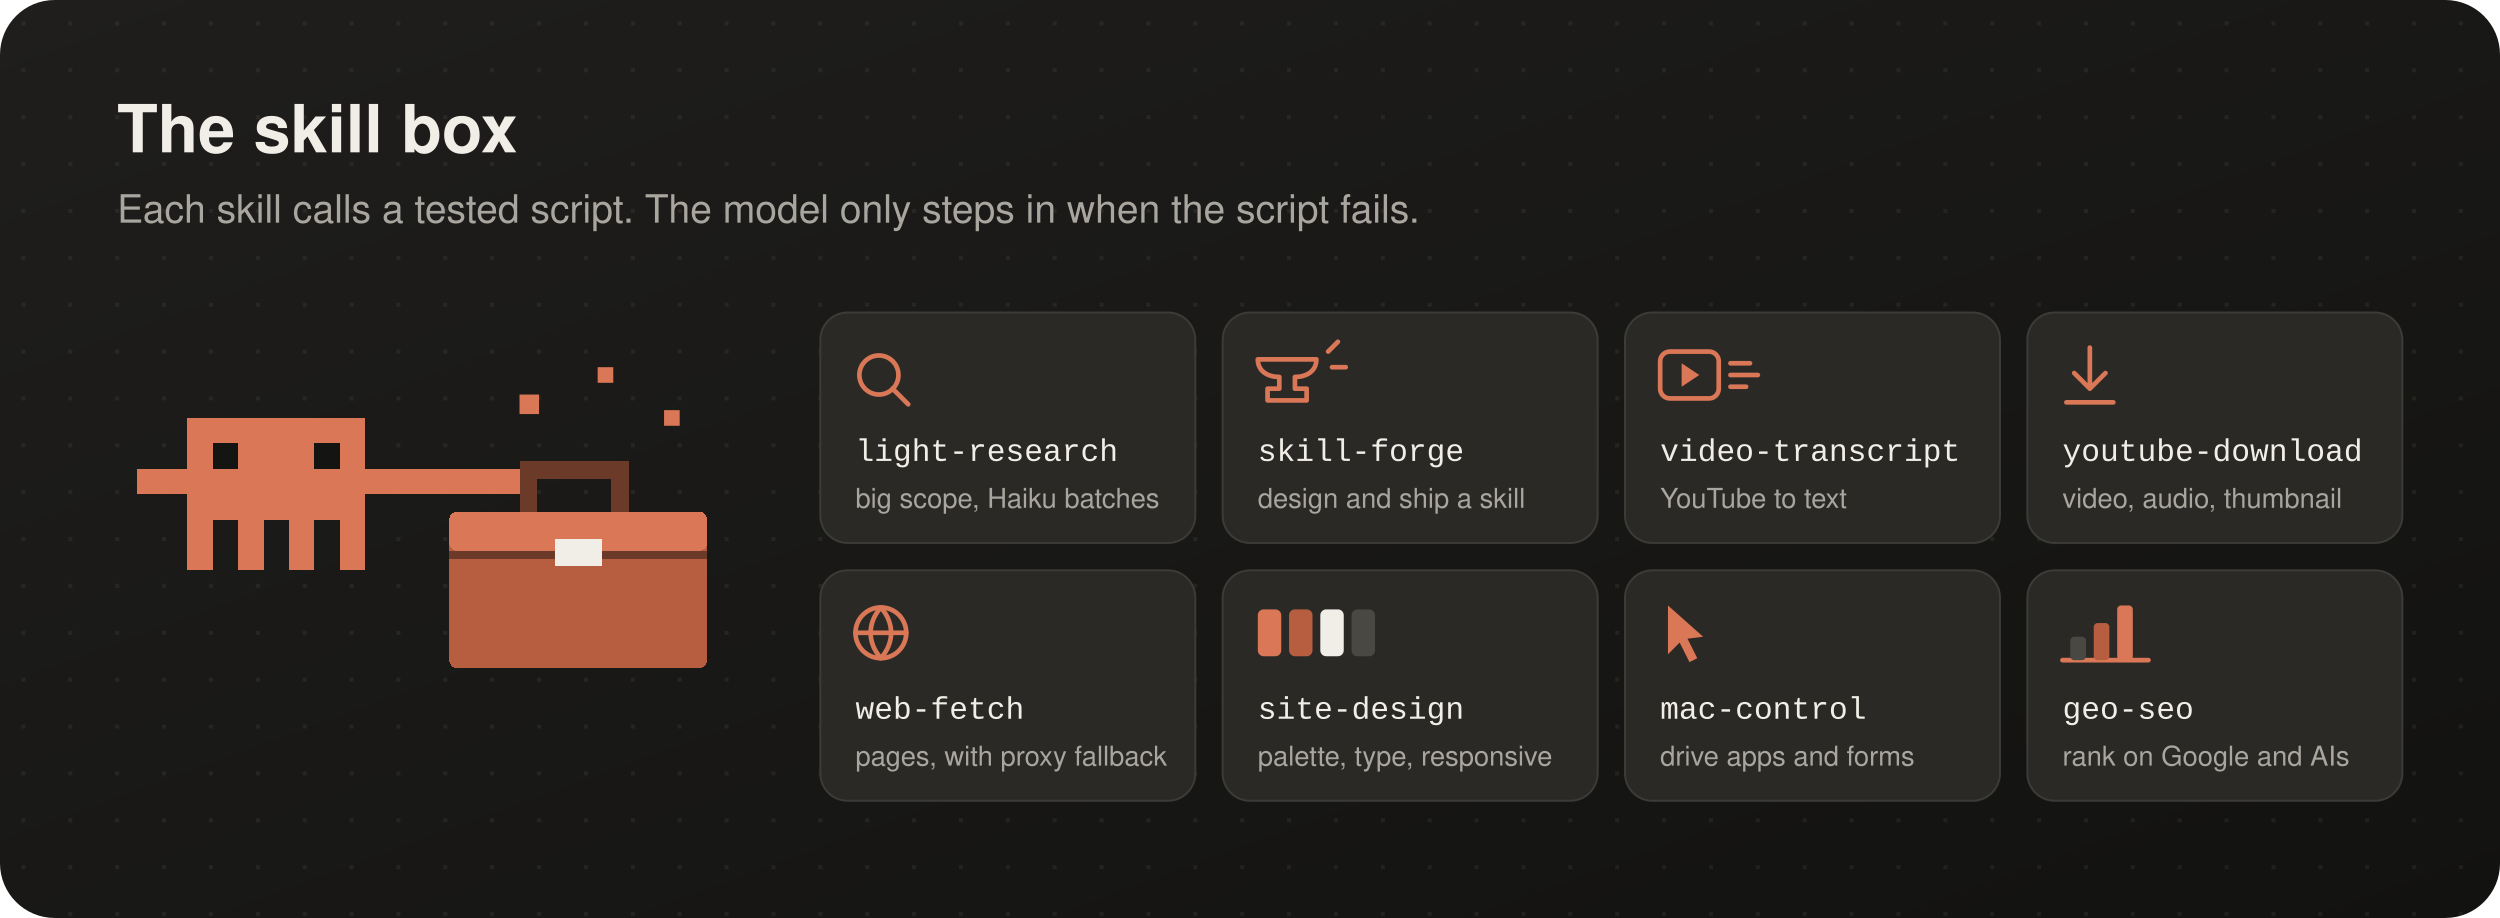
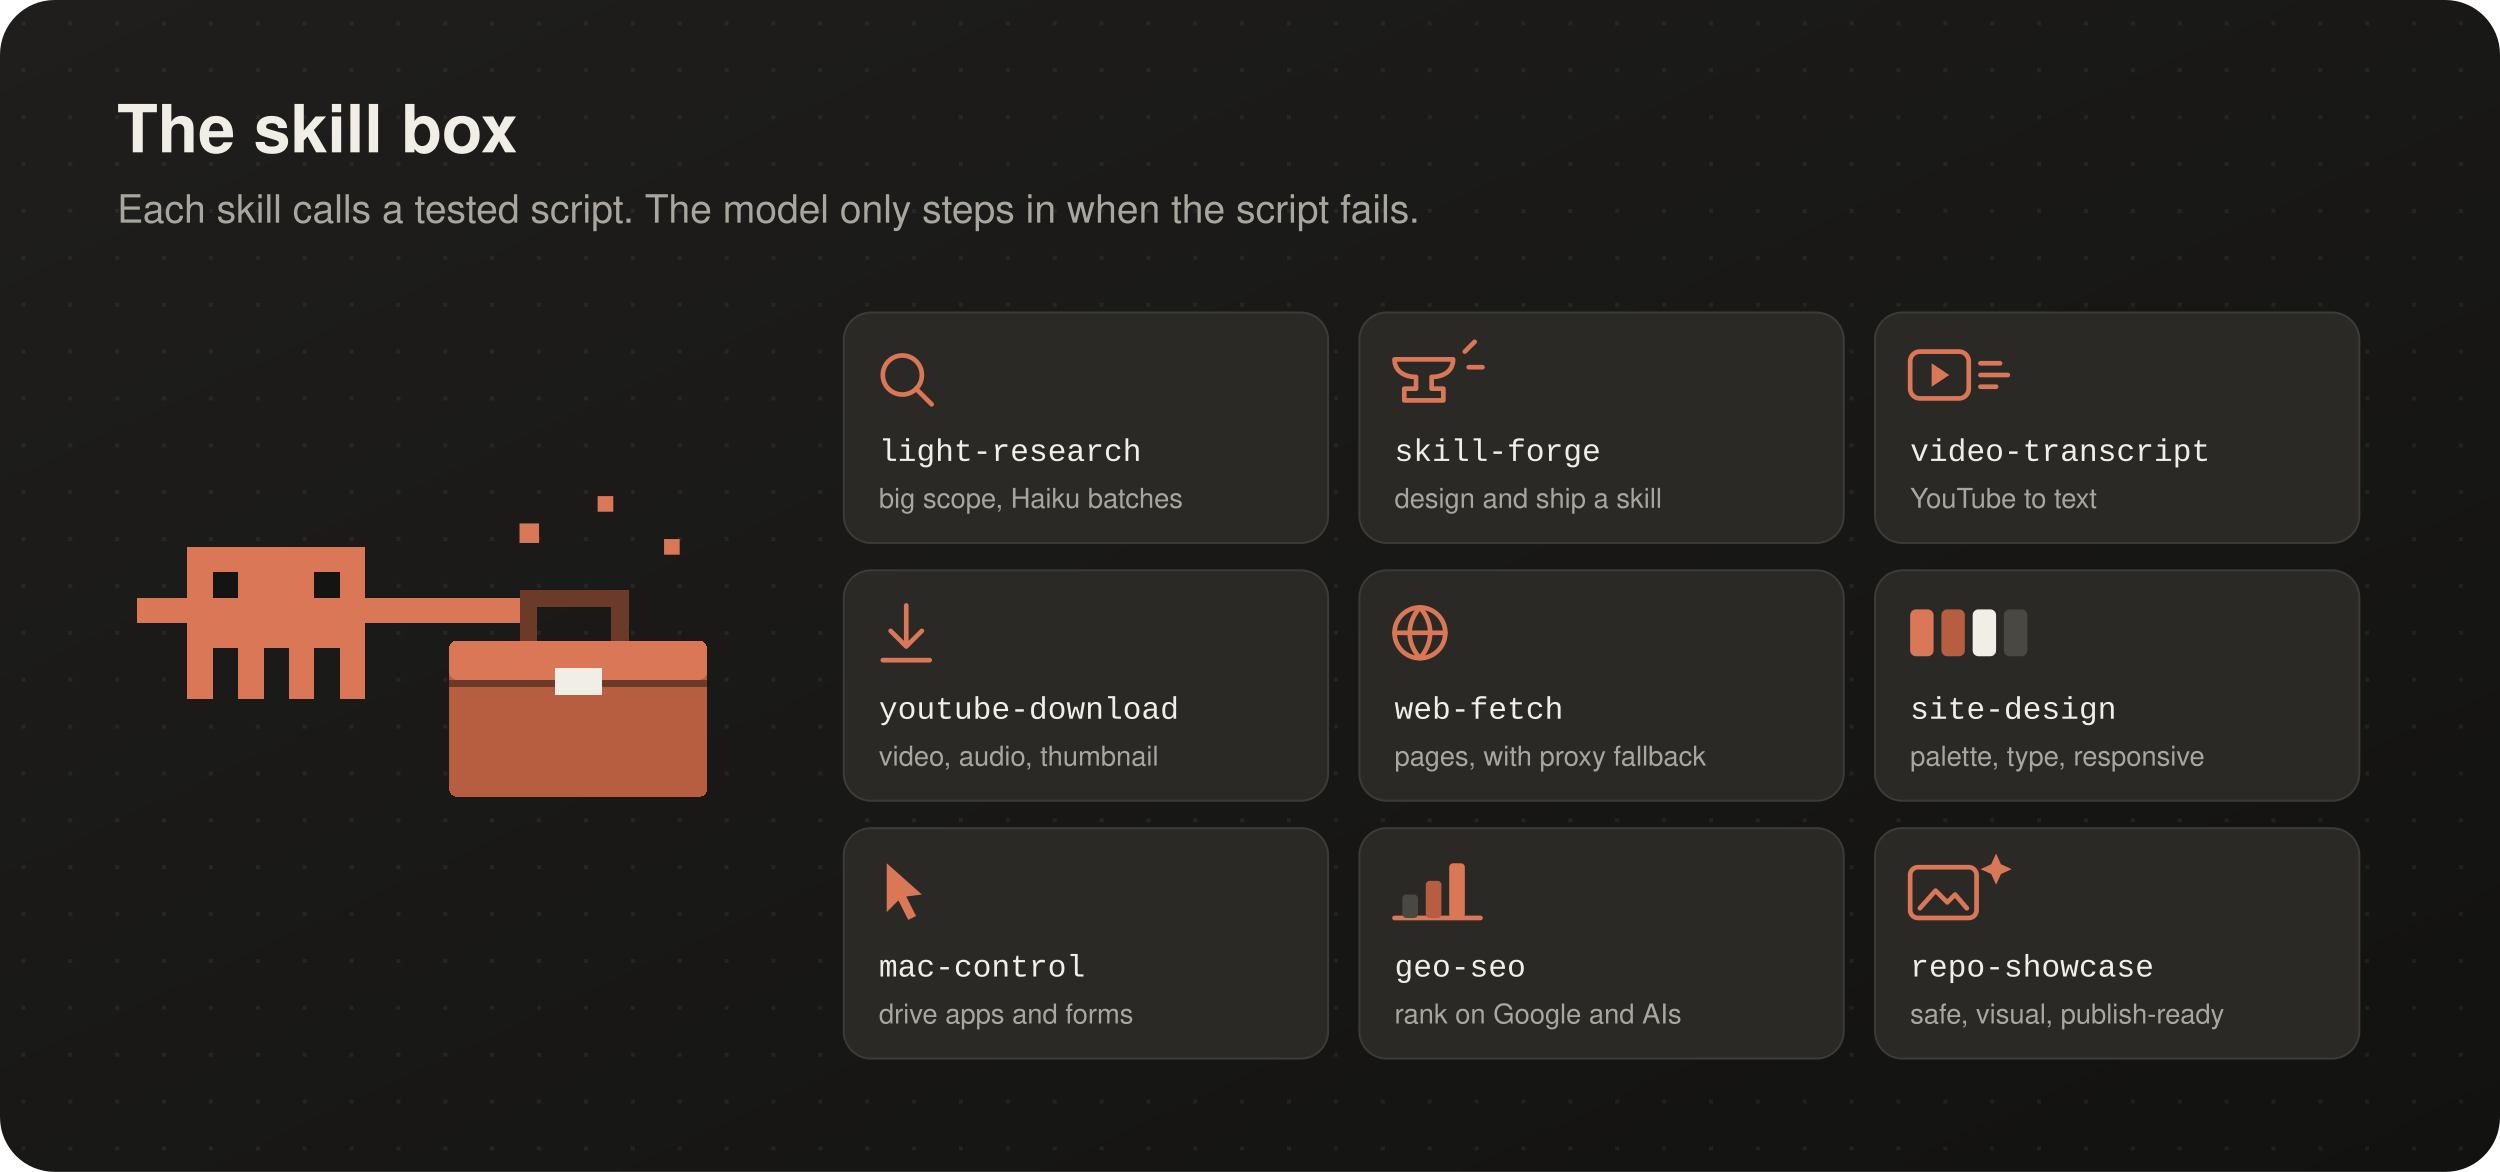
- <svg xmlns="http://www.w3.org/2000/svg" viewBox="0 0 1280 470" width="1280" height="470" role="img" aria-labelledby="t d">
+ <svg xmlns="http://www.w3.org/2000/svg" viewBox="0 0 1280 600" width="1280" height="600" role="img" aria-labelledby="t d">
  <defs>
    <style>
      .mono { font-family: ui-monospace, SFMono-Regular, Menlo, Consolas, "Liberation Mono", monospace; }
      .sans { font-family: -apple-system, BlinkMacSystemFont, "Segoe UI", Helvetica, Arial, sans-serif; }
      .eye { animation: blink 4s infinite; transform-box: fill-box; transform-origin: center; }
      .bob { animation: bob 2.6s ease-in-out infinite; }
      .pop { animation: pop 2.6s ease-in-out infinite; }
      @keyframes blink { 0%, 90%, 100% { transform: scaleY(1); } 94% { transform: scaleY(0.1); } }
      @keyframes bob { 0%, 100% { transform: translateY(0); } 50% { transform: translateY(-5px); } }
      @keyframes pop { 0%, 100% { opacity: 0.2; transform: translateY(0); } 50% { opacity: 1; transform: translateY(-10px); } }
      @media (prefers-reduced-motion: reduce) { * { animation: none !important; } }
      .card { fill: #2A2926; stroke: #3D3B37; }
      .ic { fill: none; stroke: #D97757; stroke-width: 2.4; stroke-linecap: round; stroke-linejoin: round; }
    </style>
    <linearGradient id="bg" x1="0" y1="0" x2="1" y2="1">
      <stop offset="0" stop-color="#1F1E1C" />
      <stop offset="1" stop-color="#121211" />
    </linearGradient>
    <pattern id="dots" width="24" height="24" patternUnits="userSpaceOnUse">
      <rect x="11" y="11" width="2" height="2" fill="#F0EEE6" opacity="0.06" />
    </pattern>
    <g id="clawd" shape-rendering="crispEdges">
      <rect x="2" y="0" width="7" height="4" fill="#D97757" />
      <rect x="0" y="2" width="2" height="1" fill="#D97757" />
      <rect x="9" y="2" width="2" height="1" fill="#D97757" />
      <rect x="2" y="4" width="1" height="2" fill="#D97757" />
      <rect x="4" y="4" width="1" height="2" fill="#D97757" />
      <rect x="6" y="4" width="1" height="2" fill="#D97757" />
      <rect x="8" y="4" width="1" height="2" fill="#D97757" />
      <rect class="eye" x="3" y="1" width="1" height="1" fill="#141413" />
      <rect class="eye" x="7" y="1" width="1" height="1" fill="#141413" />
    </g>
  </defs>
-   <rect width="1280" height="470" rx="28" fill="url(#bg)" />
-   <rect width="1280" height="470" rx="28" fill="url(#dots)" />
+   <rect width="1280" height="600" rx="28" fill="url(#bg)" />
+   <rect width="1280" height="600" rx="28" fill="url(#dots)" />
  <g class="sans">
    <text x="60" y="78" font-size="34" font-weight="700" fill="#F0EEE6">The skill box</text>
    <text x="60" y="114" font-size="20" fill="#A8A69E">Each skill calls a tested script. The model only steps in when the script fails.</text>
  </g>
-   <g transform="translate(70 214)">
+   <g transform="translate(70 280)">
    <g class="bob">
      <g transform="scale(13)">
        <use href="#clawd" />
      </g>
      <g shape-rendering="crispEdges">
        <rect x="143" y="26" width="58" height="13" fill="#D97757" />
        <rect x="196" y="22" width="56" height="9" fill="#6B3A28" />
        <rect x="196" y="22" width="9" height="28" fill="#6B3A28" />
        <rect x="243" y="22" width="9" height="28" fill="#6B3A28" />
        <rect x="160" y="48" width="132" height="80" rx="4" fill="#B65E3F" />
        <rect x="160" y="48" width="132" height="20" rx="4" fill="#D97757" />
        <rect x="160" y="68" width="132" height="4" fill="#6B3A28" />
        <rect x="214" y="62" width="24" height="14" fill="#F0EEE6" />
      </g>
    </g>
    <g fill="#D97757">
      <rect class="pop" x="196" y="-12" width="10" height="10" />
      <rect class="pop" x="236" y="-26" width="8" height="8" style="animation-delay:-0.9s" />
      <rect class="pop" x="270" y="-4" width="8" height="8" style="animation-delay:-1.7s" />
    </g>
  </g>
  <g class="sans">
-     <g transform="translate(420 160)">
-       <rect class="card" width="192" height="118" rx="14" />
+     <g transform="translate(432 160)">
+       <rect class="card" width="248" height="118" rx="14" />
      <circle class="ic" cx="30" cy="32" r="10" />
      <path class="ic" d="M37 39l8 8" />
      <text x="18" y="76" class="mono" font-size="16" fill="#F0EEE6">light-research</text>
      <text x="18" y="100" font-size="14" fill="#A8A69E">big scope, Haiku batches</text>
    </g>
-     <g transform="translate(626 160)">
-       <rect class="card" width="192" height="118" rx="14" />
+     <g transform="translate(696 160)">
+       <rect class="card" width="248" height="118" rx="14" />
      <path class="ic" d="M18 24h30c0 6-5 9-11 9v6h6v6H23v-6h6v-6c-6 0-11-3-11-9z" />
      <path class="ic" d="M54 20l5-5M56 28h7" />
      <text x="18" y="76" class="mono" font-size="16" fill="#F0EEE6">skill-forge</text>
      <text x="18" y="100" font-size="14" fill="#A8A69E">design and ship a skill</text>
    </g>
-     <g transform="translate(832 160)">
-       <rect class="card" width="192" height="118" rx="14" />
+     <g transform="translate(960 160)">
+       <rect class="card" width="248" height="118" rx="14" />
      <rect class="ic" x="18" y="20" width="30" height="24" rx="5" />
      <path d="M29 26v12l9-6z" fill="#D97757" />
      <path class="ic" d="M54 26h10M54 32h14M54 38h8" />
      <text x="18" y="76" class="mono" font-size="16" fill="#F0EEE6">video-transcript</text>
      <text x="18" y="100" font-size="14" fill="#A8A69E">YouTube to text</text>
    </g>
-     <g transform="translate(1038 160)">
-       <rect class="card" width="192" height="118" rx="14" />
+     <g transform="translate(432 292)">
+       <rect class="card" width="248" height="118" rx="14" />
      <path class="ic" d="M32 18v20M24 31l8 8 8-8M20 46h24" />
      <text x="18" y="76" class="mono" font-size="16" fill="#F0EEE6">youtube-download</text>
      <text x="18" y="100" font-size="14" fill="#A8A69E">video, audio, thumbnail</text>
    </g>
-     <g transform="translate(420 292)">
-       <rect class="card" width="192" height="118" rx="14" />
+     <g transform="translate(696 292)">
+       <rect class="card" width="248" height="118" rx="14" />
      <circle class="ic" cx="31" cy="32" r="13" />
      <path class="ic" d="M18 32h26M31 19c-7 8-7 18 0 26M31 19c7 8 7 18 0 26" />
      <text x="18" y="76" class="mono" font-size="16" fill="#F0EEE6">web-fetch</text>
      <text x="18" y="100" font-size="14" fill="#A8A69E">pages, with proxy fallback</text>
    </g>
-     <g transform="translate(626 292)">
-       <rect class="card" width="192" height="118" rx="14" />
+     <g transform="translate(960 292)">
+       <rect class="card" width="248" height="118" rx="14" />
      <rect x="18" y="20" width="12" height="24" rx="3" fill="#D97757" />
      <rect x="34" y="20" width="12" height="24" rx="3" fill="#B65E3F" />
      <rect x="50" y="20" width="12" height="24" rx="3" fill="#F0EEE6" />
      <rect x="66" y="20" width="12" height="24" rx="3" fill="#4A4843" />
      <text x="18" y="76" class="mono" font-size="16" fill="#F0EEE6">site-design</text>
      <text x="18" y="100" font-size="14" fill="#A8A69E">palette, type, responsive</text>
    </g>
-     <g transform="translate(832 292)">
-       <rect class="card" width="192" height="118" rx="14" />
+     <g transform="translate(432 424)">
+       <rect class="card" width="248" height="118" rx="14" />
      <path d="M22 18l18 16-8 1 5 10-4 2-5-10-6 6z" fill="#D97757" />
      <text x="18" y="76" class="mono" font-size="16" fill="#F0EEE6">mac-control</text>
      <text x="18" y="100" font-size="14" fill="#A8A69E">drive apps and forms</text>
    </g>
-     <g transform="translate(1038 292)">
-       <rect class="card" width="192" height="118" rx="14" />
+     <g transform="translate(696 424)">
+       <rect class="card" width="248" height="118" rx="14" />
      <path class="ic" d="M18 46h44" />
      <rect x="22" y="34" width="8" height="12" rx="2" fill="#4A4843" />
      <rect x="34" y="27" width="8" height="19" rx="2" fill="#B65E3F" />
      <rect x="46" y="18" width="8" height="28" rx="2" fill="#D97757" />
      <text x="18" y="76" class="mono" font-size="16" fill="#F0EEE6">geo-seo</text>
      <text x="18" y="100" font-size="14" fill="#A8A69E">rank on Google and AIs</text>
    </g>
+     <g transform="translate(960 424)">
+       <rect class="card" width="248" height="118" rx="14" />
+       <rect class="ic" x="18" y="20" width="34" height="26" rx="4" />
+       <path class="ic" d="M23 41l8-9 6 6 4-4 6 7" />
+       <path d="M62 13l2.5 5.5L70 21l-5.5 2.5L62 29l-2.5-5.5L54 21l5.5-2.5z" fill="#D97757" />
+       <text x="18" y="76" class="mono" font-size="16" fill="#F0EEE6">repo-showcase</text>
+       <text x="18" y="100" font-size="14" fill="#A8A69E">safe, visual, publish-ready</text>
+     </g>
  </g>
</svg>
